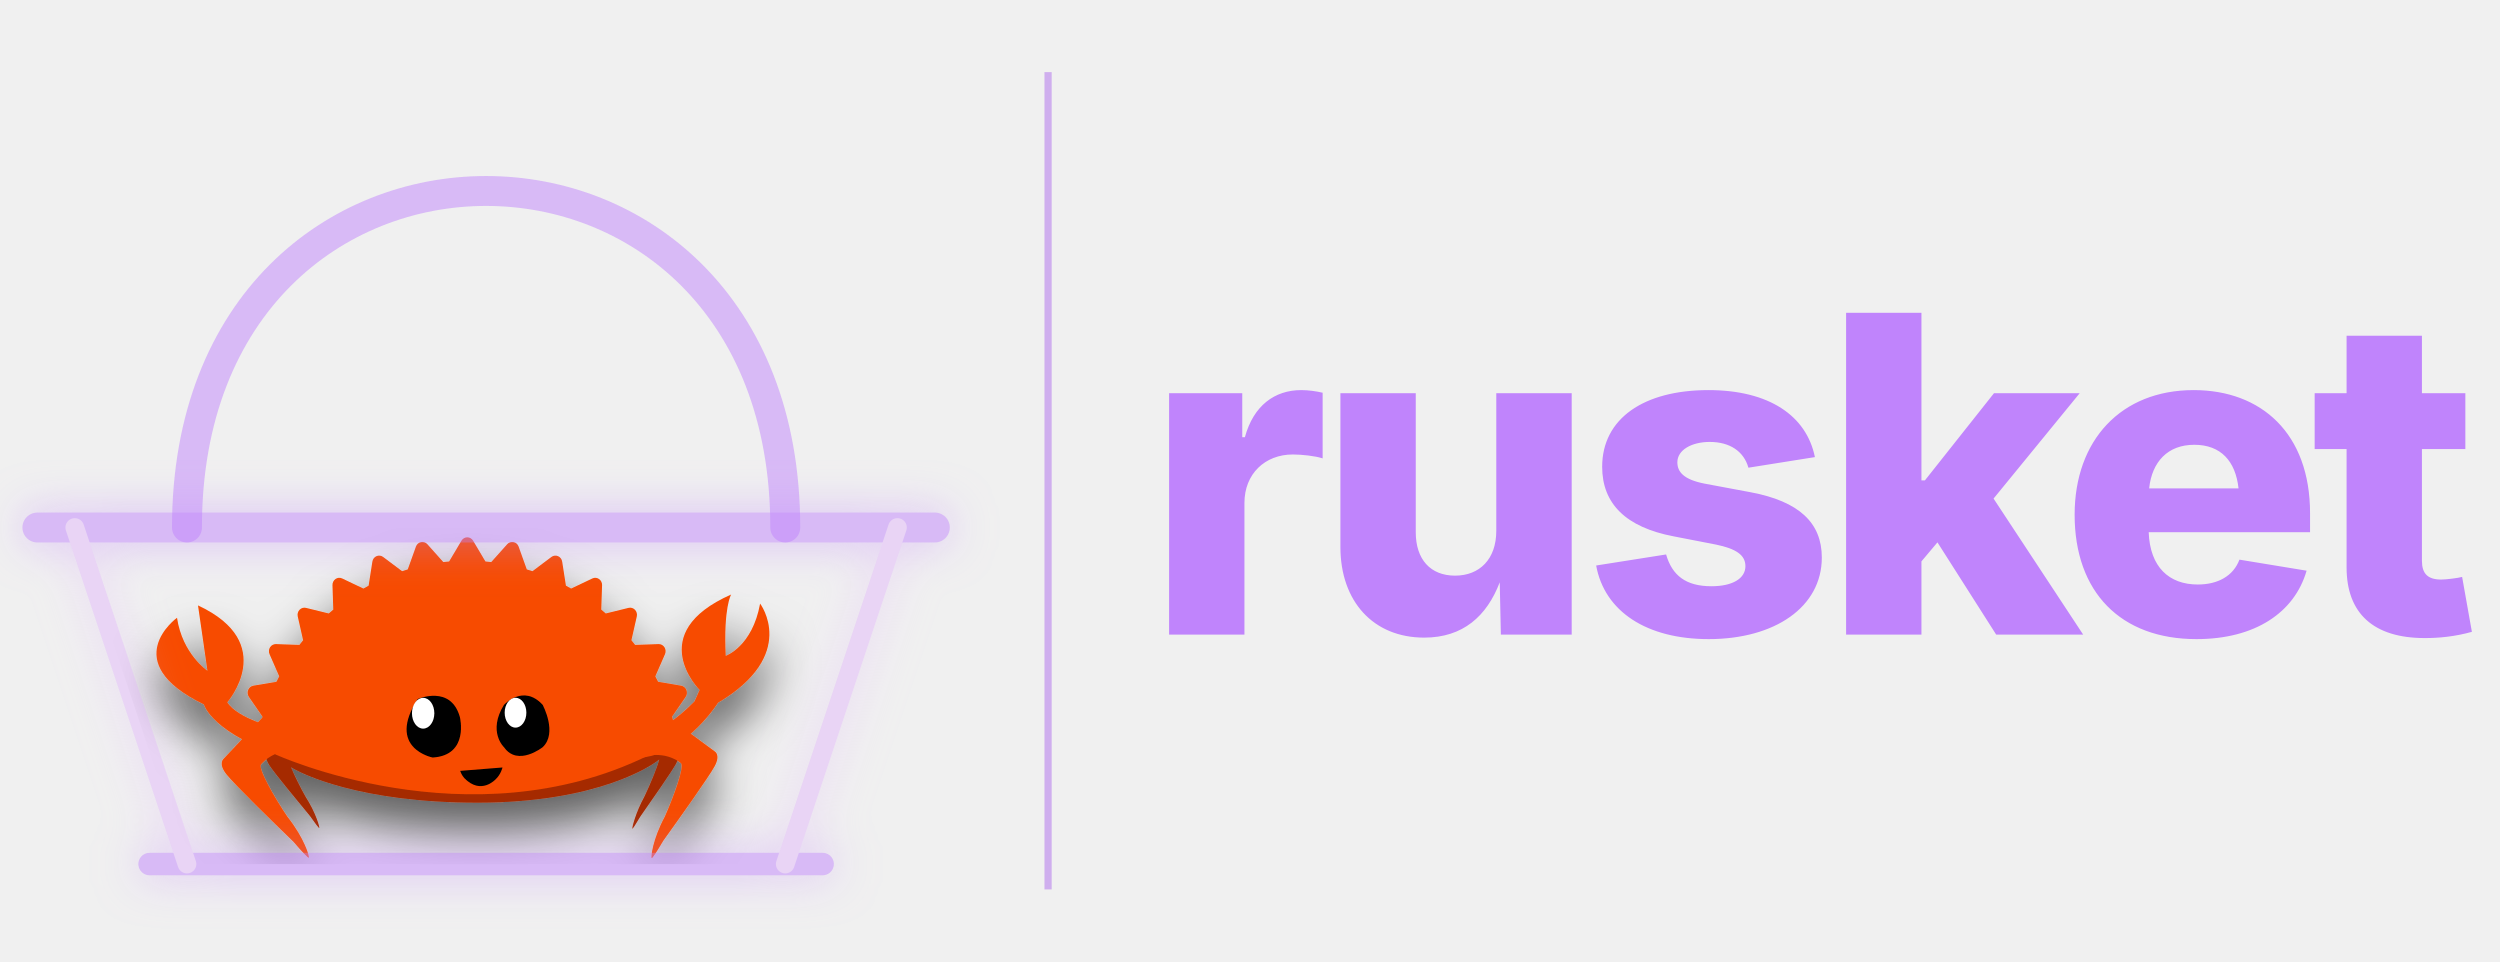
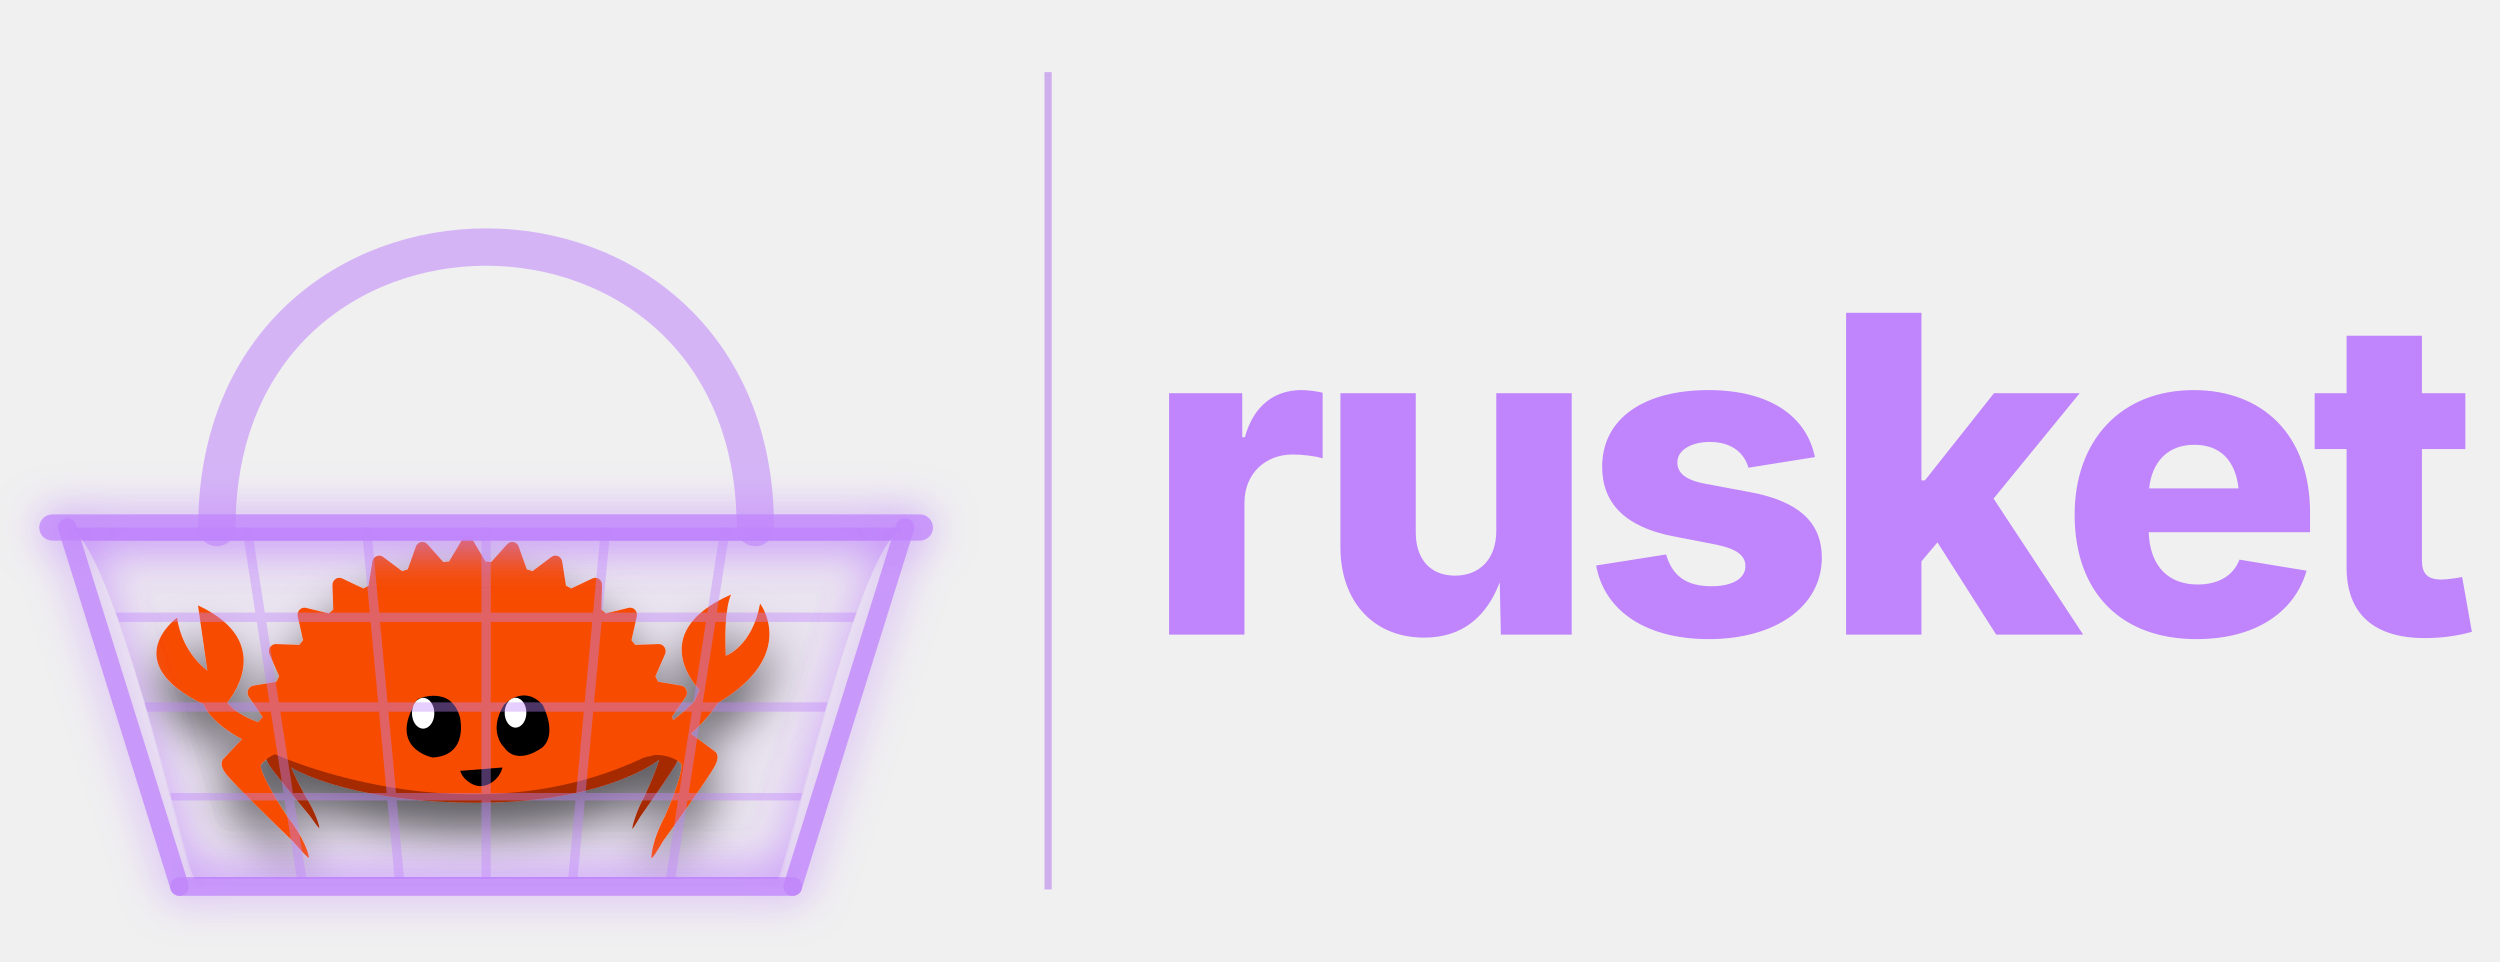
<svg xmlns="http://www.w3.org/2000/svg" viewBox="0 0 520 200" width="100%" height="100%">
  <defs>
    

  </defs>
  <svg x="0" y="10" width="210" height="180" viewBox="100 75 270 225" overflow="visible">
    <defs>
      <filter id="glow9" x="-20%" y="-20%" width="140%" height="140%">
        <feGaussianBlur stdDeviation="6" result="blur" />
        <feMerge>
          <feMergeNode in="blur" />
          <feMergeNode in="SourceGraphic" />
        </feMerge>
      </filter>
      <filter id="shadow9" x="-50%" y="-50%" width="200%" height="200%">
        <feDropShadow dx="0" dy="8" stdDeviation="6" flood-color="#000000" flood-opacity="0.6" />
      </filter>
      <clipPath id="clip9">
-         <polygon points="120,200 150,290 310,290 340,200" />
+         <path d="M 118,200 C 130,202 150,292 152,294 L 308,294 C 310,292 330,202 342,200 Z" />
      </clipPath>
    </defs>
    <style>
      .f9 { animation: bobble9 3s infinite ease-in-out; transform-origin: 230px 150px; }
      .b9 { animation: pg9 4s infinite alternate ease-in-out; }
      @keyframes bobble9 {
        0%   { transform: translateY(0px) rotate(0deg); }
        50%  { transform: translateY(-8px) rotate(1deg); }
        100% { transform: translateY(0px) rotate(0deg); }
      }
      @keyframes pg9 {
        0%   { stroke: #9333EA; }
        100% { stroke: #C084FC; filter: drop-shadow(0 0 8px #C084FC); }
      }
    </style>
-     <path d="M 150 200 C 150 80, 310 80, 310 200" fill="none" stroke="#C084FC" opacity="0.5" stroke-width="8" stroke-linecap="round" />
-     <polygon points="120,200 150,290 310,290 340,200" fill="none" />
+     <path d="M 158 200 C 158 100, 302 100, 302 200" fill="none" stroke="#C084FC" opacity="0.55" stroke-width="10" stroke-linecap="round" />
+     <path d="M 118,200 C 130,202 150,294 152,296 L 308,296 C 310,294 330,202 342,200 Z" fill="#9333EA" fill-opacity="0.07" stroke="none" />
    <g clip-path="url(#clip9)">
      <g class="f9" filter="url(#shadow9)">
        <g transform="translate(140, 190) scale(0.14)">
          <g transform="matrix(1,0,0,1,1009.4,506.362)">
            <path d="M0,-7.203L-12.072,-32.209C-12.009,-33.156 -11.961,-34.107 -11.961,-35.062C-11.961,-63.408 -41.439,-89.533 -91.03,-110.451L-91.03,-93.058C-95.866,-94.977 -100.901,-96.845 -106.147,-98.651L-106.147,-106.759C-177.021,-132.319 -282.53,-148.537 -400.388,-148.537C-503.361,-148.537 -596.917,-136.157 -666.179,-115.983L-666.179,-87.737L-666.181,-87.737L-666.181,-121.925C-737.141,-99.375 -781.135,-68.048 -781.135,-33.41C-781.135,-27.95 -780.034,-22.572 -777.918,-17.297L-785.146,-4.43C-785.146,-4.43 -790.938,3.082 -780.74,18.932C-771.746,32.909 -726.692,87.617 -702.913,116.267C-692.699,130.954 -685.772,140.001 -685.167,139.126C-684.212,137.74 -691.518,110.165 -711.802,78.703C-721.268,61.808 -732.57,39.42 -739.356,22.884C-720.414,34.874 -609.126,90.913 -382.124,90.685C-150.13,90.453 -47.009,17.834 -35.691,7.948C-39.646,23.837 -53.159,55.981 -63.936,78.586C-81.642,110.917 -88.056,139.064 -87.232,140.456C-86.708,141.334 -80.667,132.015 -71.756,116.913C-51.025,87.37 -11.739,30.974 -3.889,16.608C5.007,0.323 0,-7.203 0,-7.203" style="fill:rgb(165,43,0);fill-rule:nonzero;" />
          </g>
          <g transform="matrix(1,0,0,1,1079.49,294.885)">
            <path d="M0,204.135L-79.343,145.689C-80.088,143.089 -80.833,140.488 -81.603,137.908L-55.541,100.154C-52.881,96.314 -52.345,91.322 -54.072,86.943C-55.803,82.585 -59.587,79.461 -64.062,78.696L-108.128,71.217C-109.837,67.732 -111.626,64.301 -113.422,60.898L-94.907,18.51C-93.004,14.193 -93.402,9.175 -95.929,5.256C-98.446,1.319 -102.715,-0.981 -107.267,-0.802L-151.991,0.823C-154.306,-2.193 -156.658,-5.18 -159.058,-8.114L-148.78,-53.546C-147.738,-58.158 -149.054,-62.989 -152.267,-66.34C-155.462,-69.679 -160.105,-71.062 -164.52,-69.979L-208.082,-59.27C-210.902,-61.763 -213.77,-64.223 -216.67,-66.635L-215.103,-113.276C-214.935,-117.997 -217.136,-122.484 -220.915,-125.105C-224.692,-127.741 -229.485,-128.137 -233.616,-126.179L-274.254,-106.858C-277.527,-108.736 -280.819,-110.595 -284.146,-112.395L-291.327,-158.356C-292.056,-163.012 -295.051,-166.968 -299.246,-168.774C-303.431,-170.591 -308.222,-170.002 -311.894,-167.238L-348.126,-140.053C-351.695,-141.238 -355.279,-142.373 -358.905,-143.46L-374.522,-187.045C-376.11,-191.488 -379.772,-194.751 -384.238,-195.669C-388.688,-196.578 -393.266,-195.037 -396.352,-191.589L-426.851,-157.47C-430.536,-157.893 -434.228,-158.28 -437.927,-158.601L-461.476,-198.277C-463.86,-202.295 -468.073,-204.741 -472.615,-204.741C-477.144,-204.741 -481.365,-202.295 -483.733,-198.277L-507.288,-158.601C-510.989,-158.28 -514.696,-157.893 -518.376,-157.47L-548.875,-191.589C-551.965,-195.037 -556.559,-196.578 -560.997,-195.669C-565.457,-194.739 -569.125,-191.488 -570.704,-187.045L-586.333,-143.46C-589.954,-142.373 -593.538,-141.23 -597.113,-140.053L-633.333,-167.238C-637.016,-170.012 -641.811,-170.599 -646.001,-168.774C-650.182,-166.968 -653.189,-163.012 -653.914,-158.356L-661.1,-112.395C-664.422,-110.595 -667.714,-108.746 -670.995,-106.858L-711.629,-126.179C-715.756,-128.145 -720.574,-127.741 -724.333,-125.105C-728.106,-122.484 -730.313,-117.997 -730.143,-113.276L-728.581,-66.635C-731.475,-64.223 -734.337,-61.763 -737.172,-59.27L-780.726,-69.979C-785.149,-71.053 -789.788,-69.679 -792.991,-66.34C-796.212,-62.989 -797.517,-58.158 -796.482,-53.546L-786.225,-8.114C-788.603,-5.169 -790.958,-2.193 -793.267,0.823L-837.991,-0.802C-842.504,-0.937 -846.812,1.319 -849.334,5.256C-851.861,9.175 -852.244,14.193 -850.363,18.51L-831.835,60.898C-833.634,64.301 -835.421,67.732 -837.144,71.217L-881.207,78.696C-885.686,79.45 -889.459,82.572 -891.201,86.943C-892.929,91.322 -892.368,96.314 -889.727,100.154L-863.661,137.908C-863.862,138.575 -864.048,139.247 -864.248,139.916L-937.944,218.201C-937.944,218.201 -949.24,227.052 -932.797,247.855C-918.297,266.206 -843.846,338.951 -804.526,377.06C-787.92,396.408 -776.542,408.389 -775.354,407.353C-773.478,405.708 -783.326,370.506 -816.036,329.204C-841.252,292.148 -873.977,235.155 -866.303,228.586C-866.303,228.586 -857.574,217.505 -840.061,209.529C-839.42,210.041 -840.723,209.022 -840.061,209.529C-840.061,209.529 -470.466,380.02 -127.632,212.413C-88.468,205.388 -64.759,226.368 -64.759,226.368C-56.583,231.108 -77.755,289.712 -95.166,328.505C-118.845,372.555 -122.317,406.927 -120.31,408.119C-119.042,408.876 -110.427,395.766 -98.138,374.902C-67.814,332.649 -10.492,252.1 0,232.534C11.895,210.352 0,204.135 0,204.135" style="fill:rgb(247,76,0);fill-rule:nonzero;" />
          </g>
          <g transform="matrix(1,0,0,1,917.896,244.679)">
            <path d="M0,232.466C0,232.466 53.179,230 123.032,159.004L132.93,137.025C132.93,137.025 24.513,29.177 193.048,-45.266C193.048,-45.266 178.293,-21.154 182.622,72.006C182.622,72.006 233.437,54.357 248.336,-27.934C248.336,-27.934 322.456,69.79 167.834,161.443C167.834,161.443 95.294,277.732 -6.971,266.593L0,232.466Z" style="fill:rgb(247,76,0);fill-rule:nonzero;" />
          </g>
          <g transform="matrix(1,0,0,1,676.997,488.361)">
            <path d="M0,-78.192C0,-78.192 36.935,-118.635 73.871,-78.192C73.871,-78.192 102.893,-24.265 73.871,2.695C73.871,2.695 26.384,40.443 0,2.695C0,2.695 -31.658,-26.964 0,-78.192" style="fill-rule:nonzero;" />
          </g>
          <g transform="matrix(1,0,0,1,719.761,425.169)">
            <path d="M0,0.004C0,15.75 -9.282,28.518 -20.732,28.518C-32.18,28.518 -41.462,15.75 -41.462,0.004C-41.462,-15.746 -32.18,-28.514 -20.732,-28.514C-9.282,-28.514 0,-15.746 0,0.004" style="fill:white;fill-rule:nonzero;" />
          </g>
          <g transform="matrix(1,0,0,1,512.148,482.736)">
            <path d="M0,-83.609C0,-83.609 63.355,-111.661 80.648,-49.047C80.648,-49.047 98.762,23.933 28.618,28.052C28.618,28.052 -60.826,10.824 0,-83.609" style="fill-rule:nonzero;" />
          </g>
          <g transform="matrix(1,0,0,1,543.968,426.204)">
            <path d="M0,0.002C0,16.241 -9.572,29.411 -21.381,29.411C-33.185,29.411 -42.76,16.241 -42.76,0.002C-42.76,-16.242 -33.185,-29.409 -21.381,-29.409C-9.572,-29.409 0,-16.242 0,0.002" style="fill:white;fill-rule:nonzero;" />
          </g>
          <g transform="matrix(1,0,0,1,593.317,576.574)">
            <path d="M0,-40.271L80.796,-46.755C80.796,-46.755 78.058,-33.749 67.517,-23.986C67.517,-23.986 39.727,6.484 7.844,-26.519C7.844,-26.519 2.627,-32.148 0,-40.271" style="fill-rule:nonzero;" />
          </g>
          <g transform="matrix(1,0,0,1,269.796,270.778)">
            <path d="M0,190.741C-0.667,190.741 -1.321,190.79 -1.973,190.842C-28.207,184.871 -101.946,165.657 -121.437,134.479C-121.437,134.479 -22.21,21.607 -177.297,-50.54L-159.24,74.338C-159.24,74.338 -207.049,42.389 -217.366,-27.008C-217.366,-27.008 -333.789,57.486 -165.982,138.466C-165.982,138.466 -150.762,195.653 -4.633,241.281L-4.526,240.846C-3.055,241.118 -1.549,241.281 0,241.281C13.808,241.281 25.003,229.969 25.003,216.01C25.003,202.054 13.808,190.741 0,190.741" style="fill:rgb(247,76,0);fill-rule:nonzero;" />
          </g>
        </g>
      </g>
    </g>
    <polygon points="120,200 150,290 310,290 340,200" fill="none" />
-     <g filter="url(#glow9)" opacity="0.5">
-       <line x1="110" y1="200" x2="350" y2="200" stroke="#C084FC" stroke-width="8" stroke-linecap="round" />
-       <line x1="140" y1="290" x2="320" y2="290" stroke="#C084FC" stroke-width="6" stroke-linecap="round" />
-       <line x1="120" y1="200" x2="150" y2="290" stroke="#E1B8FA" stroke-width="5" stroke-linecap="round" />
-       <line x1="340" y1="200" x2="310" y2="290" stroke="#E1B8FA" stroke-width="5" stroke-linecap="round" />
-       <g class="b9" stroke-width="3" stroke-linecap="round">
-         <line x1="125" y1="220" x2="335" y2="220" />
-         <line x1="130" y1="240" x2="330" y2="240" />
-         <line x1="135" y1="260" x2="325" y2="260" />
-         <line x1="165" y1="200" x2="185" y2="290" />
-         <line x1="200" y1="200" x2="210" y2="290" />
-         <line x1="230" y1="200" x2="230" y2="290" />
-         <line x1="260" y1="200" x2="250" y2="290" />
-         <line x1="295" y1="200" x2="275" y2="290" />
+     <g clip-path="url(#clip9)">
+       <g filter="url(#glow9)">
+         <line x1="114" y1="200" x2="346" y2="200" stroke="#C084FC" stroke-width="7" stroke-linecap="round" opacity="0.75" />
+         <line x1="148" y1="296" x2="312" y2="296" stroke="#C084FC" stroke-width="5" stroke-linecap="round" opacity="0.75" />
+         <line x1="118" y1="200" x2="148" y2="296" stroke="#C084FC" stroke-width="5" stroke-linecap="round" opacity="0.75" />
+         <line x1="342" y1="200" x2="312" y2="296" stroke="#C084FC" stroke-width="5" stroke-linecap="round" opacity="0.75" />
      </g>
+       <g stroke="#C084FC" stroke-linecap="round" opacity="0.4">
+         <line x1="120" y1="224" x2="340" y2="224" stroke-width="2.5" />
+         <line x1="124" y1="248" x2="336" y2="248" stroke-width="2.5" />
+         <line x1="130" y1="272" x2="330" y2="272" stroke-width="2" />
+         <line x1="166" y1="200" x2="181" y2="296" stroke-width="2.5" />
+         <line x1="198" y1="200" x2="207" y2="296" stroke-width="2.5" />
+         <line x1="230" y1="200" x2="230" y2="296" stroke-width="2.5" />
+         <line x1="262" y1="200" x2="253" y2="296" stroke-width="2.5" />
+         <line x1="294" y1="200" x2="279" y2="296" stroke-width="2.5" />
+       </g>
+     </g>
+     <g filter="url(#glow9)">
+       <line x1="114" y1="200" x2="346" y2="200" stroke="#C084FC" stroke-width="7" stroke-linecap="round" opacity="0.75" />
+       <line x1="148" y1="296" x2="312" y2="296" stroke="#C084FC" stroke-width="5" stroke-linecap="round" opacity="0.75" />
+       <line x1="118" y1="200" x2="148" y2="296" stroke="#C084FC" stroke-width="5" stroke-linecap="round" opacity="0.75" />
+       <line x1="342" y1="200" x2="312" y2="296" stroke="#C084FC" stroke-width="5" stroke-linecap="round" opacity="0.75" />
    </g>
  </svg>
  <line x1="218" y1="15" x2="218" y2="185" stroke="#9333EA" stroke-width="1.5" opacity="0.35" />
  <text x="238" y="132" font-family="Inter, system-ui, -apple-system, sans-serif" font-weight="800" font-size="92px" fill="#C084FC" letter-spacing="-3px">rusket</text>
</svg>
